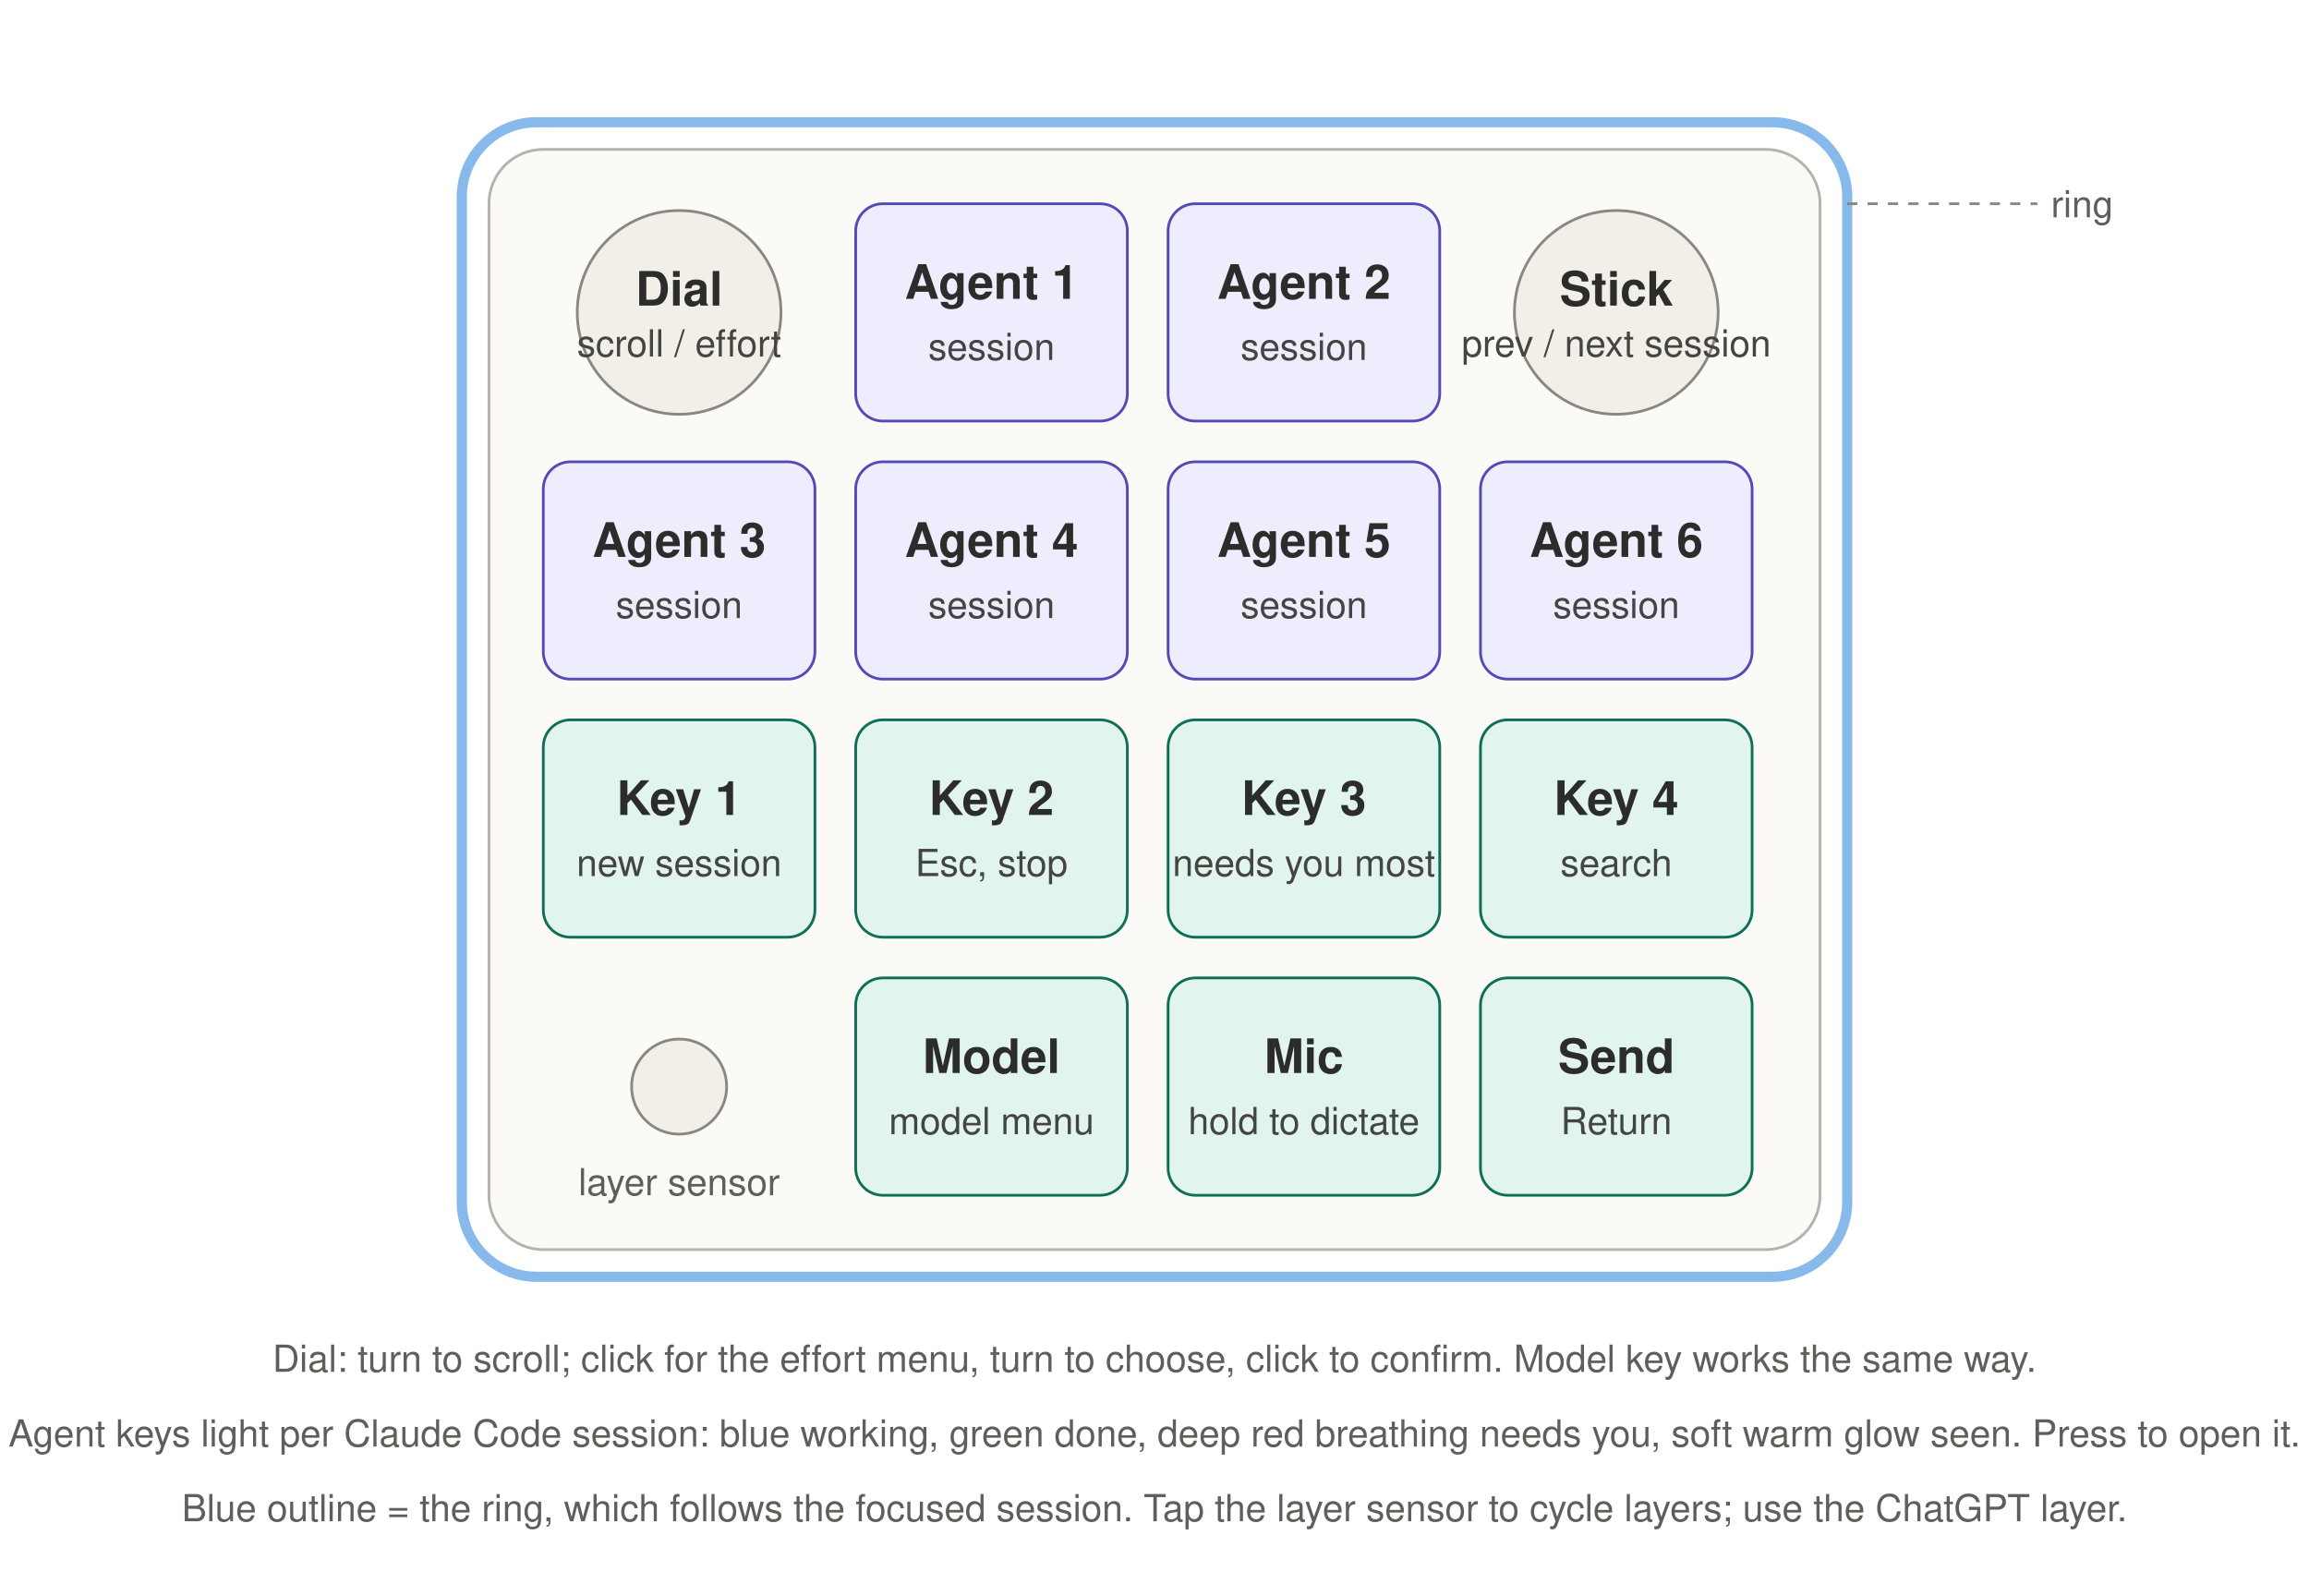
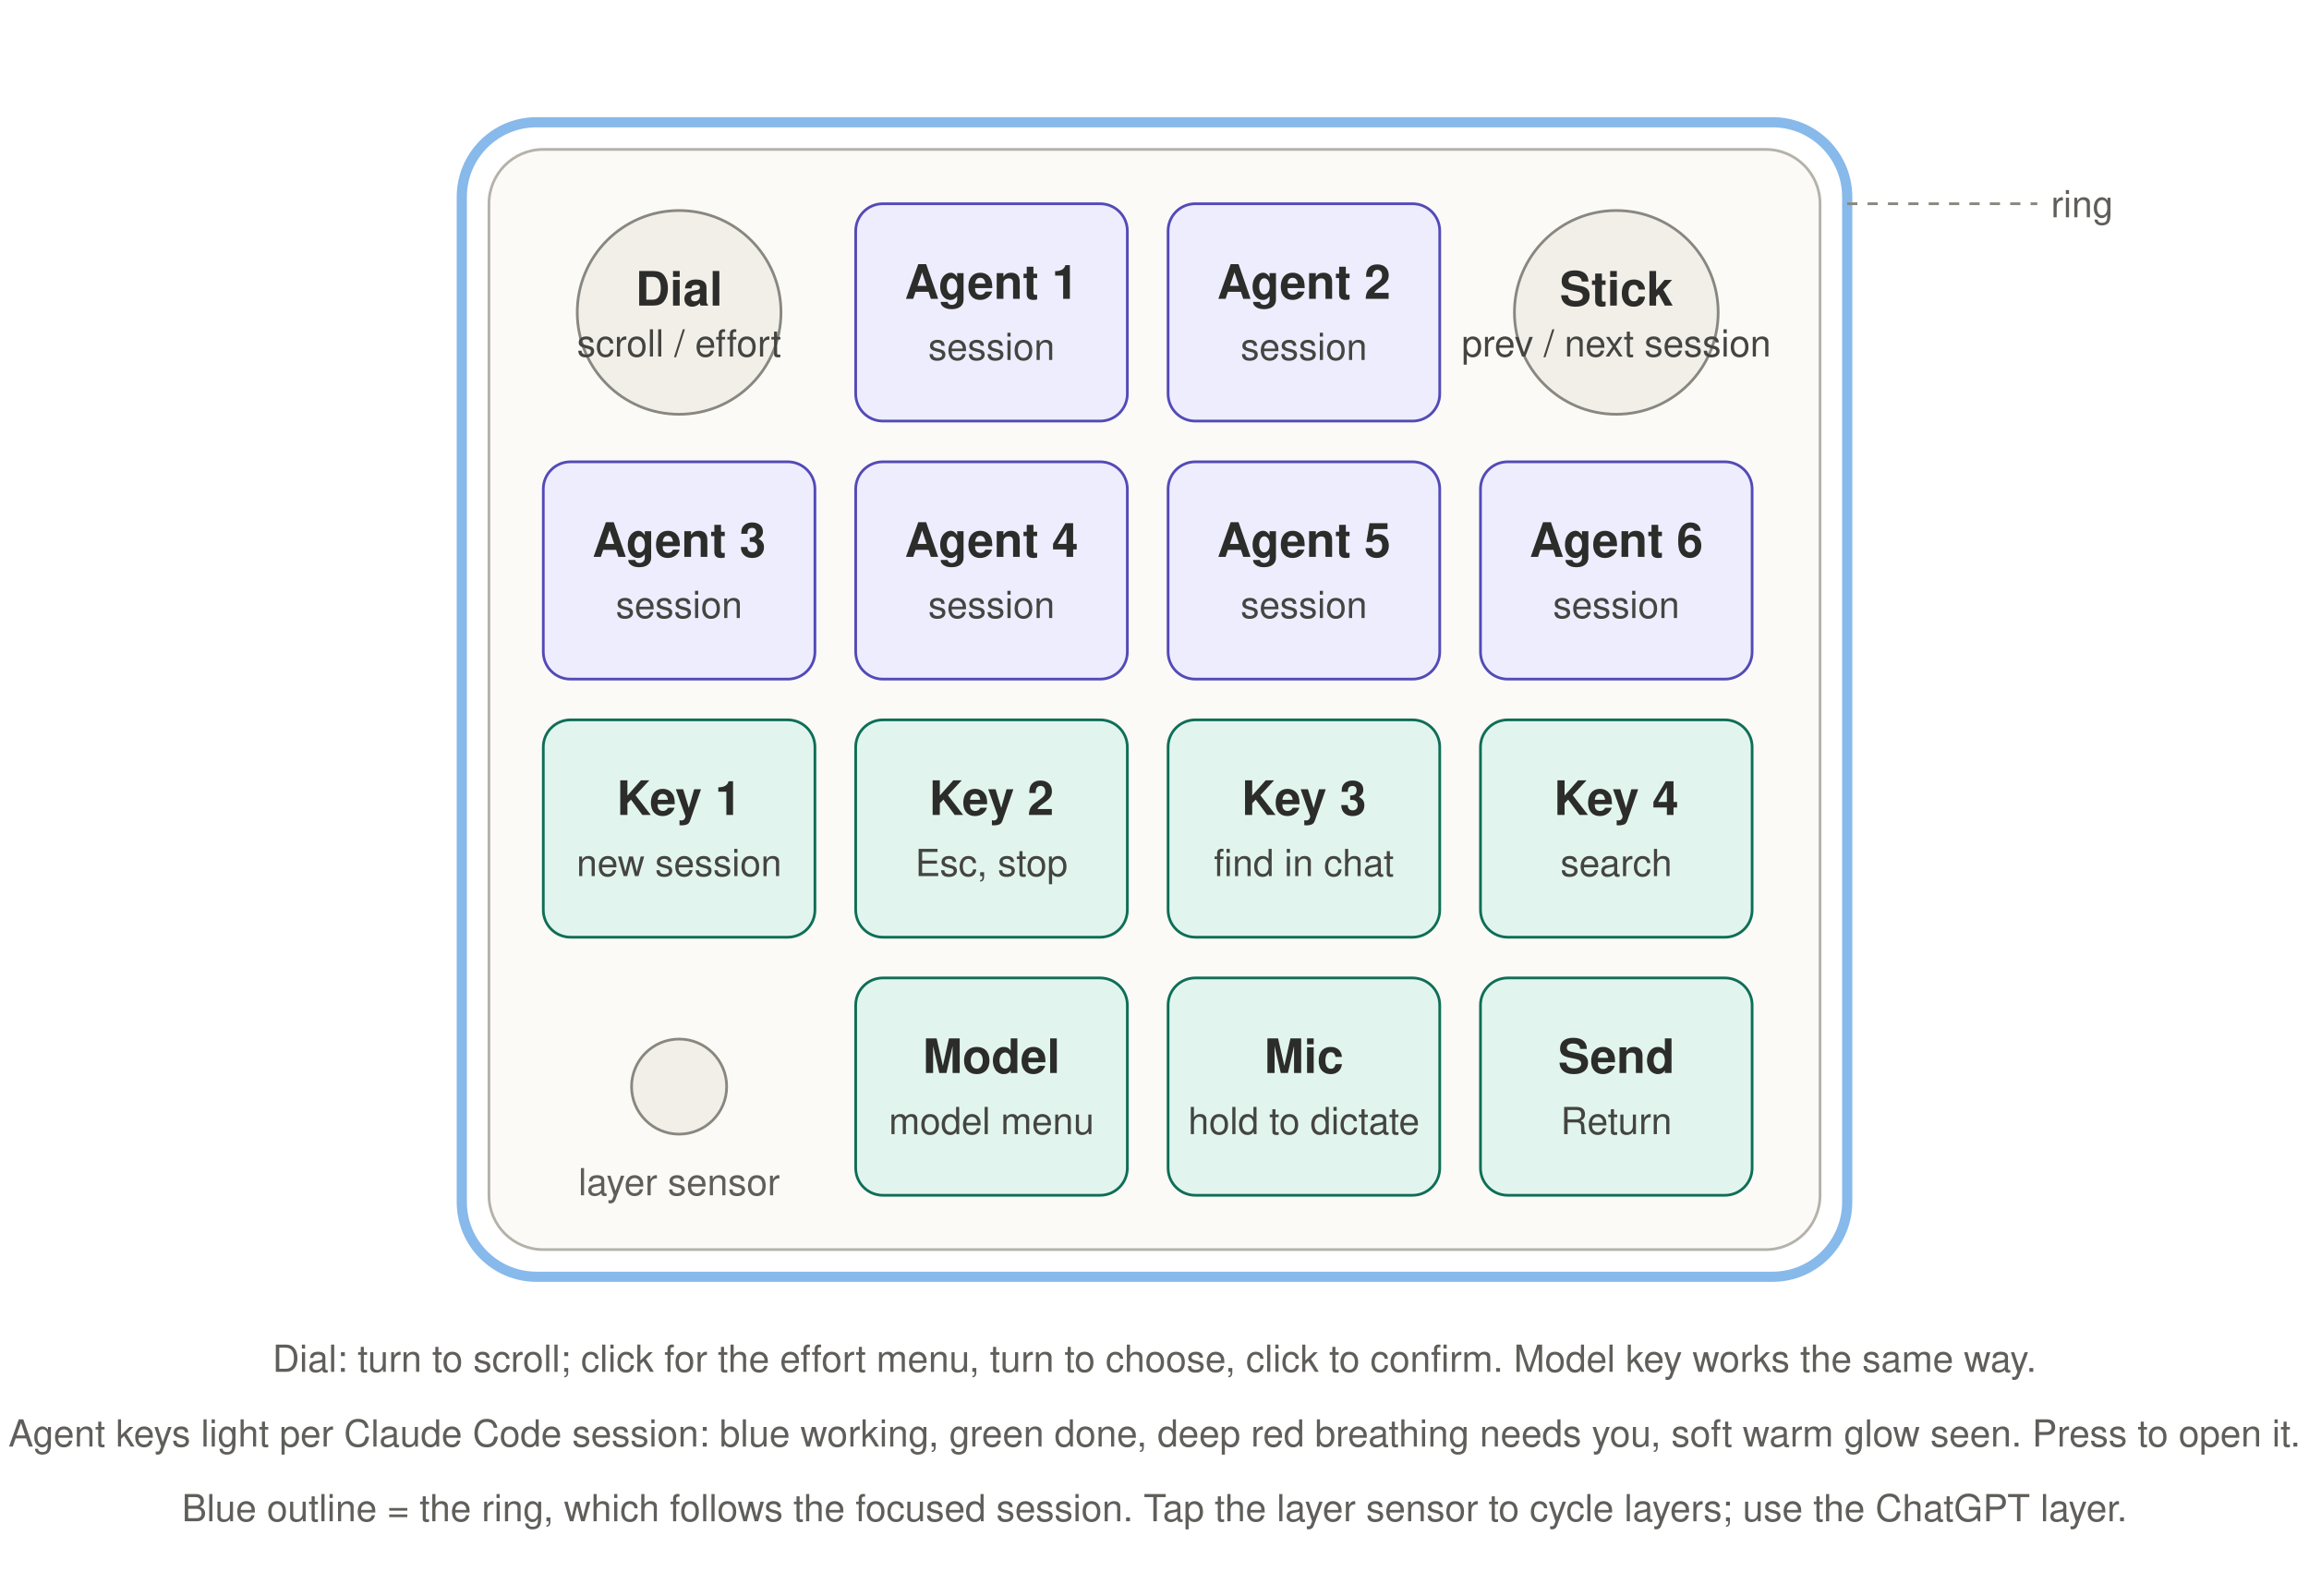
<svg xmlns="http://www.w3.org/2000/svg" width="680" height="470" viewBox="0 0 680 470" font-family="-apple-system, Helvetica, Arial, sans-serif" font-size="12">
  <style>
    .k { fill: #f1efe8; stroke: #888780; stroke-width: 0.8; }
    .agent { fill: #eeedfe; stroke: #534ab7; }
    .cmd { fill: #e1f5ee; stroke: #0f6e56; }
    .t { font-size: 14px; font-weight: 600; fill: #2c2c2a; }
    .s { font-size: 11px; fill: #444441; }
    .n { font-size: 11px; fill: #5f5e5a; }
  </style>
  <rect x="136" y="36" width="408" height="340" rx="22" fill="none" stroke="#378add" stroke-width="3" opacity="0.6" />
  <rect x="144" y="44" width="392" height="324" rx="16" fill="#fbfaf7" stroke="#b4b2a9" stroke-width="0.8" />
  <circle class="k" cx="200" cy="92" r="30" />
  <text class="t" x="200" y="90" text-anchor="middle">Dial</text>
  <text class="s" x="200" y="105" text-anchor="middle">scroll / effort</text>
  <rect class="k agent" x="252" y="60" width="80" height="64" rx="8" />
  <text class="t" x="292" y="88" text-anchor="middle">Agent 1</text>
  <text class="s" x="292" y="106" text-anchor="middle">session</text>
  <rect class="k agent" x="344" y="60" width="80" height="64" rx="8" />
  <text class="t" x="384" y="88" text-anchor="middle">Agent 2</text>
  <text class="s" x="384" y="106" text-anchor="middle">session</text>
  <circle class="k" cx="476" cy="92" r="30" />
  <text class="t" x="476" y="90" text-anchor="middle">Stick</text>
  <text class="s" x="476" y="105" text-anchor="middle">prev / next session</text>
  <rect class="k agent" x="160" y="136" width="80" height="64" rx="8" />
  <text class="t" x="200" y="164" text-anchor="middle">Agent 3</text>
  <text class="s" x="200" y="182" text-anchor="middle">session</text>
  <rect class="k agent" x="252" y="136" width="80" height="64" rx="8" />
  <text class="t" x="292" y="164" text-anchor="middle">Agent 4</text>
  <text class="s" x="292" y="182" text-anchor="middle">session</text>
  <rect class="k agent" x="344" y="136" width="80" height="64" rx="8" />
  <text class="t" x="384" y="164" text-anchor="middle">Agent 5</text>
  <text class="s" x="384" y="182" text-anchor="middle">session</text>
  <rect class="k agent" x="436" y="136" width="80" height="64" rx="8" />
  <text class="t" x="476" y="164" text-anchor="middle">Agent 6</text>
  <text class="s" x="476" y="182" text-anchor="middle">session</text>
  <rect class="k cmd" x="160" y="212" width="80" height="64" rx="8" />
  <text class="t" x="200" y="240" text-anchor="middle">Key 1</text>
  <text class="s" x="200" y="258" text-anchor="middle">new session</text>
  <rect class="k cmd" x="252" y="212" width="80" height="64" rx="8" />
  <text class="t" x="292" y="240" text-anchor="middle">Key 2</text>
  <text class="s" x="292" y="258" text-anchor="middle">Esc, stop</text>
  <rect class="k cmd" x="344" y="212" width="80" height="64" rx="8" />
  <text class="t" x="384" y="240" text-anchor="middle">Key 3</text>
-   <text class="s" x="384" y="258" text-anchor="middle">needs you most</text>
+   <text class="s" x="384" y="258" text-anchor="middle">find in chat</text>
  <rect class="k cmd" x="436" y="212" width="80" height="64" rx="8" />
  <text class="t" x="476" y="240" text-anchor="middle">Key 4</text>
  <text class="s" x="476" y="258" text-anchor="middle">search</text>
  <circle class="k" cx="200" cy="320" r="14" />
  <text class="n" x="200" y="352" text-anchor="middle">layer sensor</text>
  <rect class="k cmd" x="252" y="288" width="80" height="64" rx="8" />
  <text class="t" x="292" y="316" text-anchor="middle">Model</text>
  <text class="s" x="292" y="334" text-anchor="middle">model menu</text>
  <rect class="k cmd" x="344" y="288" width="80" height="64" rx="8" />
  <text class="t" x="384" y="316" text-anchor="middle">Mic</text>
  <text class="s" x="384" y="334" text-anchor="middle">hold to dictate</text>
  <rect class="k cmd" x="436" y="288" width="80" height="64" rx="8" />
  <text class="t" x="476" y="316" text-anchor="middle">Send</text>
  <text class="s" x="476" y="334" text-anchor="middle">Return</text>
  <line x1="544" y1="60" x2="600" y2="60" stroke="#888780" stroke-width="0.8" stroke-dasharray="3 3" />
  <text class="n" x="604" y="64">ring</text>
  <text class="n" x="340" y="404" text-anchor="middle">Dial: turn to scroll; click for the effort menu, turn to choose, click to confirm. Model key works the same way.</text>
  <text class="n" x="340" y="426" text-anchor="middle">Agent keys light per Claude Code session: blue working, green done, deep red breathing needs you, soft warm glow seen. Press to open it.</text>
  <text class="n" x="340" y="448" text-anchor="middle">Blue outline = the ring, which follows the focused session. Tap the layer sensor to cycle layers; use the ChatGPT layer.</text>
</svg>
